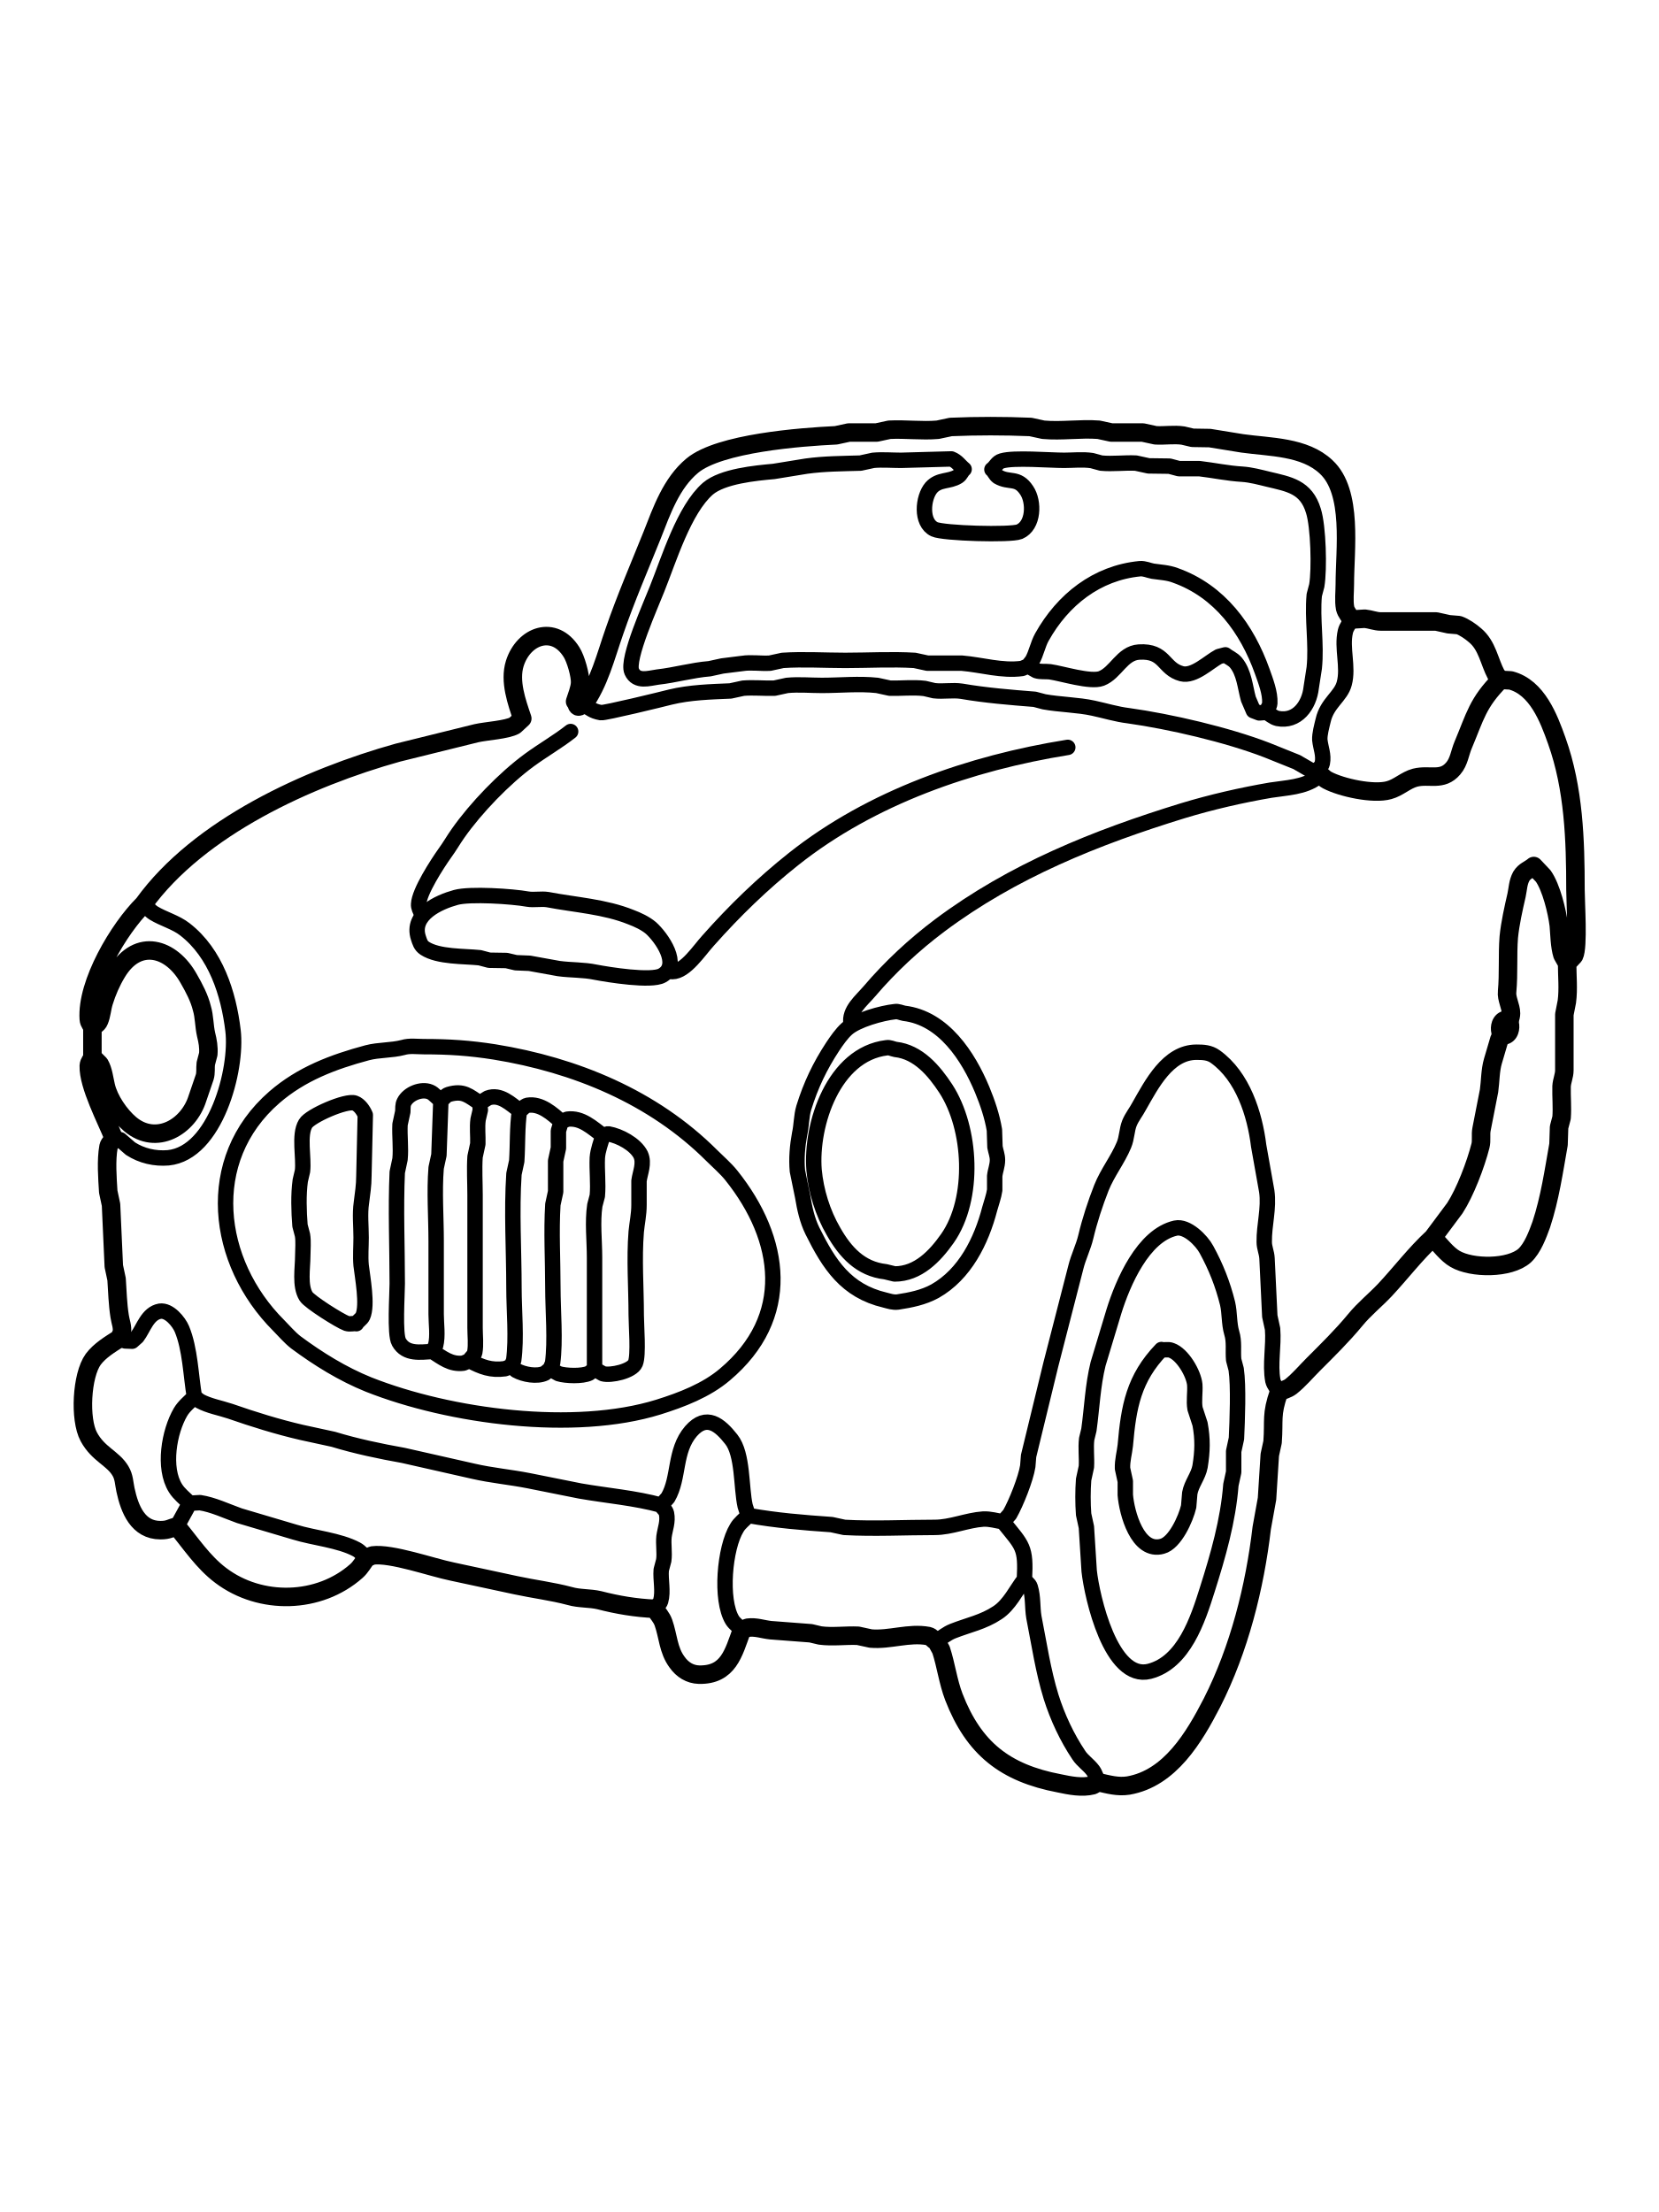
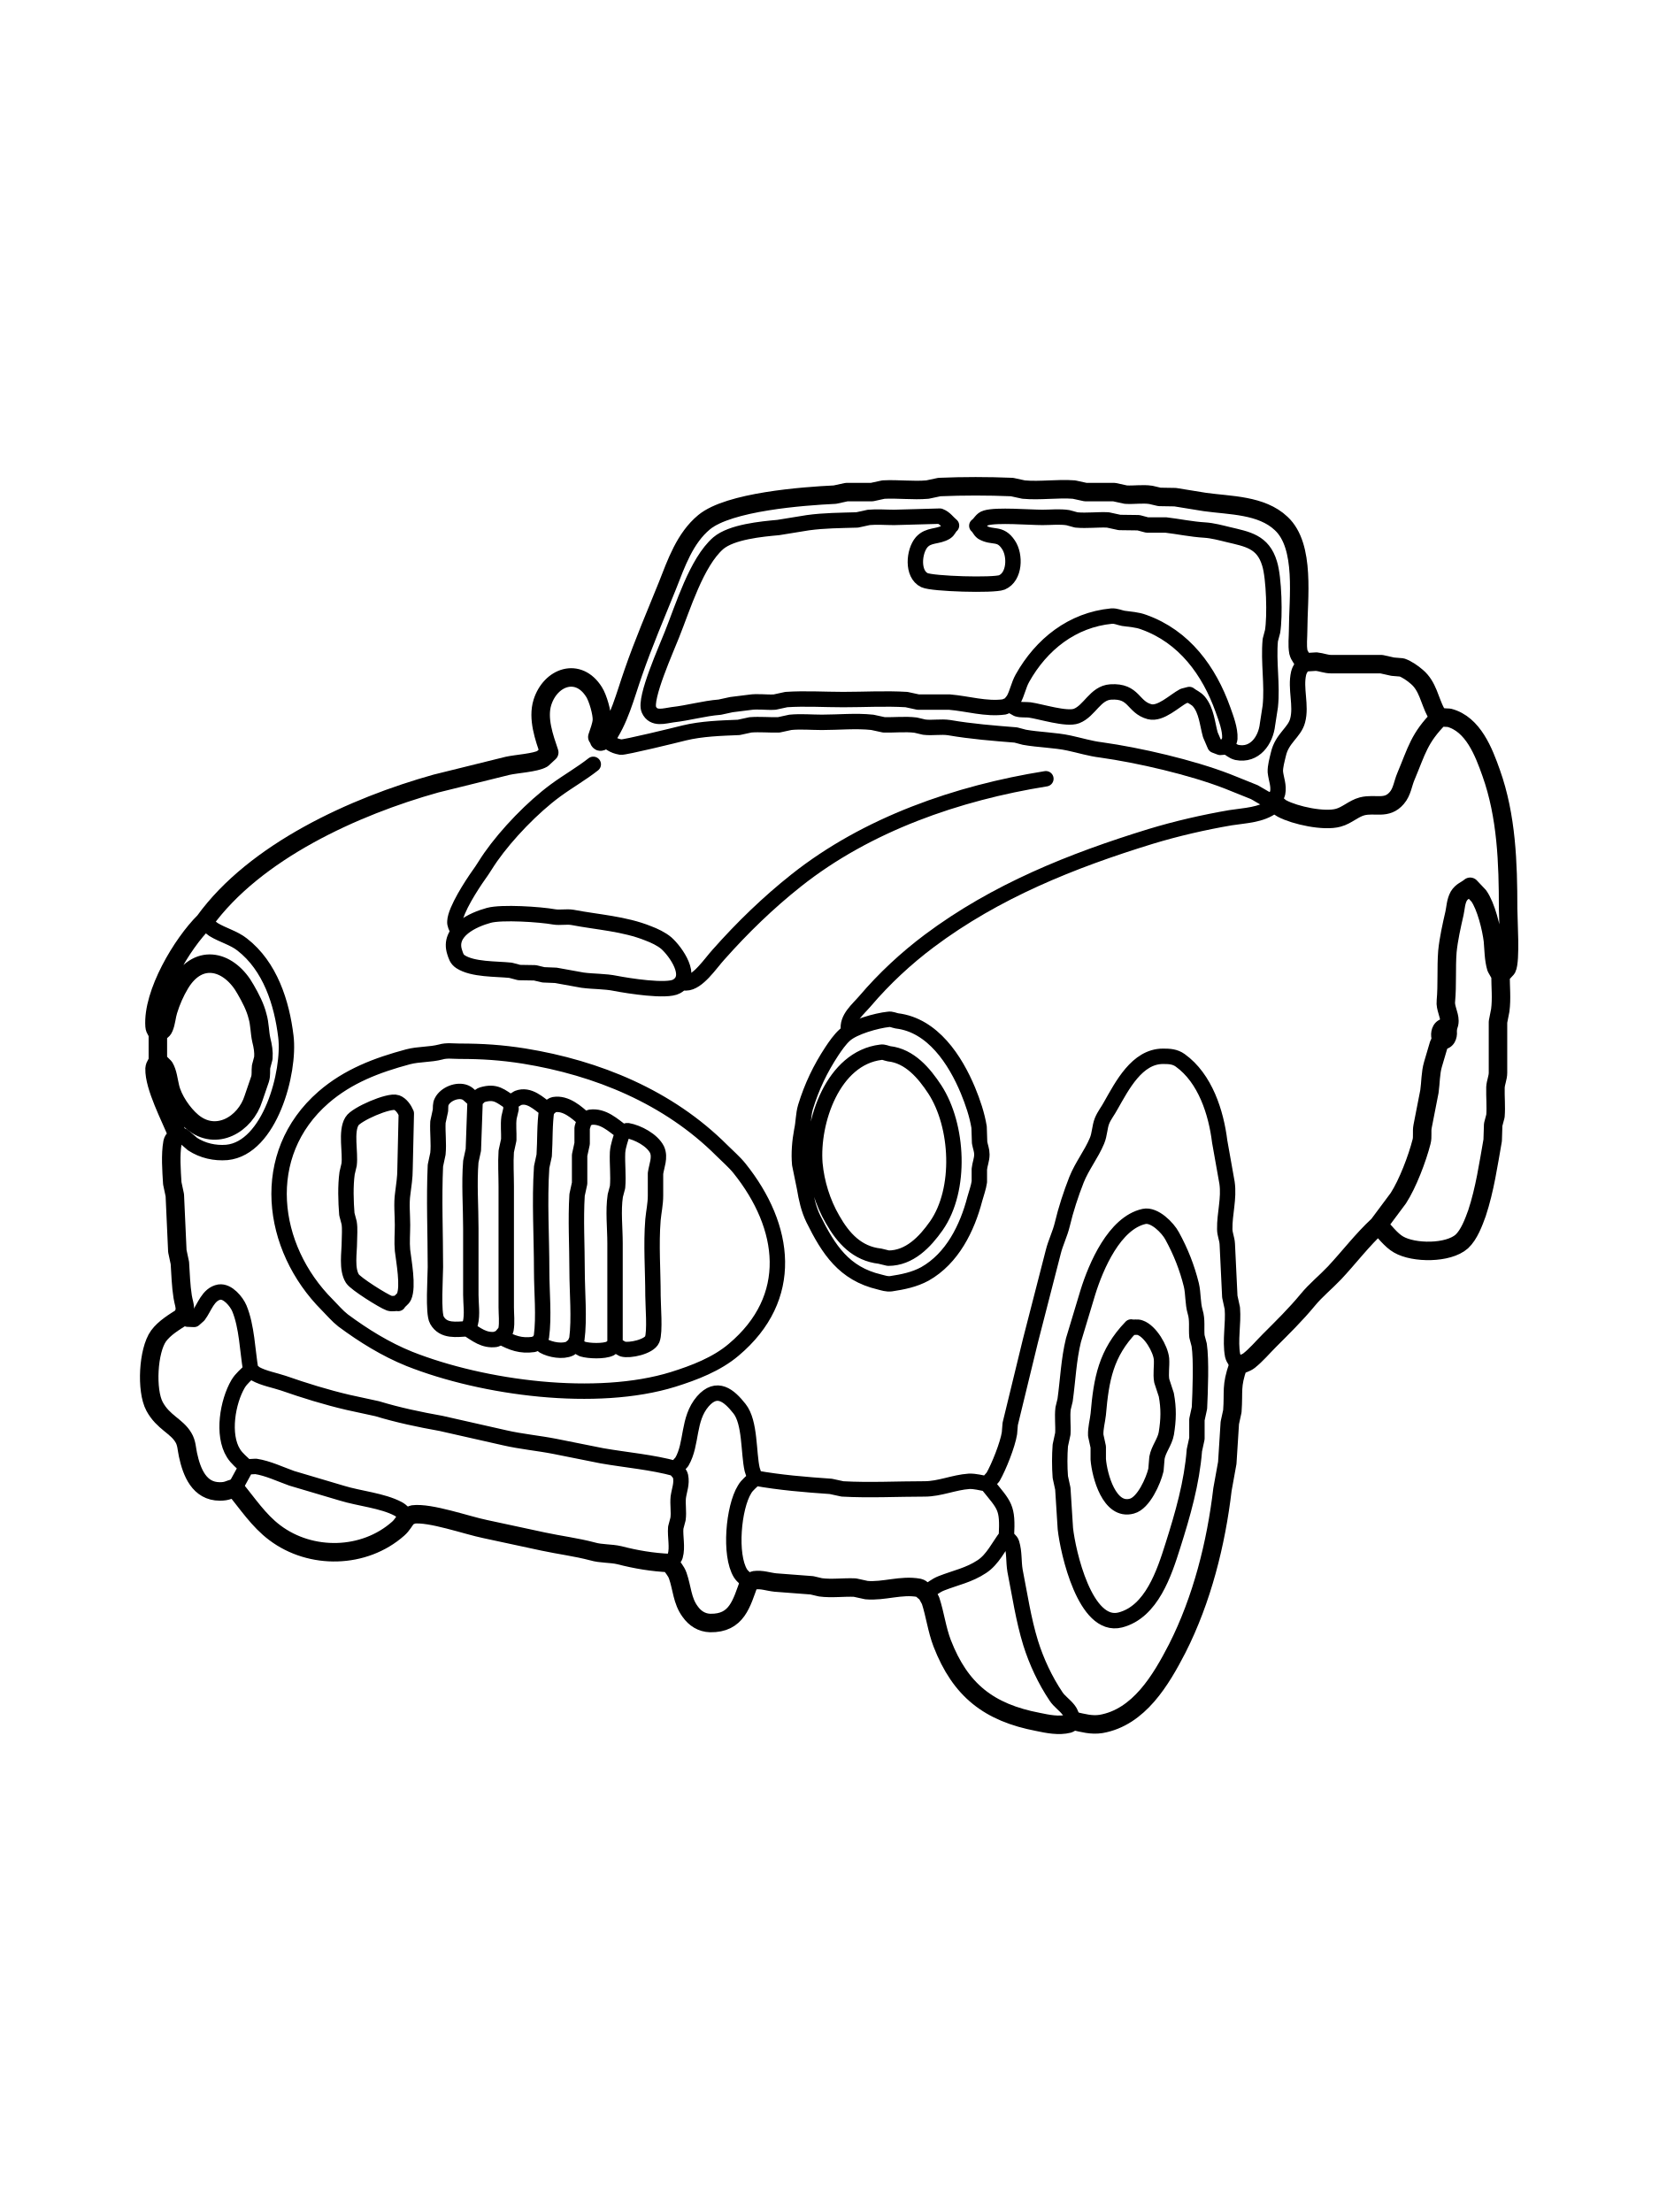
<svg xmlns="http://www.w3.org/2000/svg" version="1.1" viewBox="0 0 600 800" width="5.607in" height="7.476in" role="img" aria-label="The Convertible, a picture to color">
  <rect width="600" height="800" fill="#fff" />
-   <g transform="translate(-1.051 -0.35) scale(1.005)" fill="#fff" data-bw="white" stroke="#000" stroke-width="6.657" stroke-linecap="round" stroke-linejoin="round">
-     <path fill="none" stroke-width="5.547" d="M487.3 223.3 C486.7 224.8 485.6 225.9 485.2 227.6 C483.8 233.6 486.4 240.4 484.8 246.3 C483.6 251 478.6 253.3 477.2 259.6 C476.7 261.7 475.9 264.5 476 266.6 C476.3 269.5 477.5 272 476.9 275 C476.6 276.4 475.4 276.8 475 278 M371 240 L372.5 238.1 C374 235.4 374.5 232.3 376 229.6 C383.5 216.2 395.7 206.5 411.3 205 C413 204.9 414.3 205.6 415.9 205.9 C418.6 206.3 421.4 206.4 424 207.4 C440 213.1 449.8 226.6 455.3 242 C456.5 245.4 458.2 249.7 458 253.4 C457.9 254.8 456.9 255.5 456.7 256.7 M371 240 L374 241.7 C375.6 242.2 377.2 241.9 378.9 242.1 C383.2 242.7 393.5 246 397.4 244.5 C402.6 242.5 404.8 235.4 410.9 235 C420.4 234.4 419.5 241 426.3 242.8 C430.7 243.9 436.1 238.5 439.7 236.6 L442 236 C443.2 237 444.6 237.4 445.8 238.8 C448.8 242.4 449.1 247.6 450.3 251.9 L452.1 256.1 L454.2 256.9 L456.7 256.7 M371 240 L368.9 240.9 C361.6 241.9 354.4 239.6 347.2 239 L334.8 239 L330.2 238 C321.9 237.5 313.5 238 305.2 238 C297.8 238 290.1 237.5 282.7 238 L278.1 239 C274.8 239.2 271.4 238.6 268.2 239.1 L261 240 L256.4 241 C250.1 241.5 244 243.3 237.7 244 C234.6 244.4 230.2 246 228.4 242 C226.4 237.6 235.5 217.5 237.5 212.3 C241.8 201.6 247.2 183.7 255.8 176.2 C261.1 171.7 272.9 170.6 279.5 170 L291.2 168.1 C297.7 167.2 304.2 167.2 310.7 167 L315.3 166 C318.6 165.7 322 166 325.3 166 L343.4 165.5 C345.5 166.3 346.4 167.9 348 169.2 C347.1 169.9 346.9 171.1 345.8 171.8 C342.6 173.8 339 172.7 336.2 175.8 C333.1 179.4 332.3 188.4 337.3 190.8 C340.5 192.3 364.7 193 367.9 191.7 C373.1 189.5 373.3 180.9 370.5 176.8 C367.2 171.8 364.3 174.3 360.2 171.9 C359.1 171.1 358.9 170 358 169.3 C359.4 168.3 359.8 166.7 361.6 166.2 C365.9 164.9 378.8 166 384 166 C387.2 166 390.7 165.6 394 166.1 L397.3 167 C401.5 167.4 405.7 166.8 409.8 167 L414.4 168 L421.9 168.1 L425.3 169 L432.7 169 C437.8 169.6 442.9 170.7 448.1 171 C451.2 171.2 454.5 172.1 457.4 172.8 C464.9 174.6 471.1 175.5 473.7 184.2 C475.5 189.8 475.9 205.2 474.9 211.1 L474 214.5 C473.2 223.2 474.9 232 474 240.7 L472.9 247.8 C472.2 254.2 467.8 260.3 460.8 258.9 C459.1 258.5 458.1 257.3 456.7 256.7 M211 254 C213.5 255.1 213.9 256.2 217.3 256.8 C218.7 257 239.2 252 242.3 251.2 C249.3 249.5 256.8 249.3 263.9 249 L268.5 248 C272.2 247.7 276 248.1 279.7 248 L284.3 247 C288.4 246.6 292.7 247 296.8 247 C303.3 247 310.2 246.3 316.7 247 L321.3 248 C325.4 248.1 329.7 247.6 333.8 248.1 L337.2 248.9 C340.5 249.3 343.8 248.6 347.1 249.1 C355.8 250.6 364.6 251.3 373.4 252 L376.8 252.9 C382.3 253.9 389.1 254 394.5 255.2 C398.7 256.1 402.9 257.4 407.1 257.9 C422.1 260 442.8 264.8 457 270.3 L467.7 274.6 L472.7 277.5 L475 278 M52.7 325.7 C54 326.7 54.9 328 56.3 328.9 C59.9 331.1 64.3 332.2 67.6 334.8 C78.7 343.4 83.3 357.9 84.9 371.2 C86.6 385.2 78.6 415.3 61.6 417 C56.8 417.4 52 416.3 48 413.7 L44.3 410.5 L42 410 M159.7 396.3 C158.3 395.5 157.3 393.9 155.8 393.3 C152.7 392 148 393.9 146.5 396.9 C145.9 398 146.1 399.2 146 400.4 L145 405 C144.8 409.2 145.4 413.4 145 417.5 L144 422.2 C143.4 435.5 144 448.9 144 462.3 C144 466.2 143 480.6 144.6 483.3 C147.2 487.9 152.4 486.9 156.7 486.7 M159.7 396.3 C160.8 395.8 161.2 394.6 162.5 394.2 C167.9 392.6 169.8 394.8 173.7 397.3 M159.7 396.3 L159 416 L158 420.6 C157.3 429.3 158 438.3 158 447 L158 473.3 C158 476.8 158.7 481.1 157.8 484.6 L156.7 486.7 M173.7 397.3 L176.6 395.5 C181 393.8 184.9 397.7 188 400 M173.7 397.3 L173.9 399.8 L173.1 403.2 C172.7 406.1 173.1 409.1 173 412 L172 416.6 C171.7 421.2 172 425.9 172 430.4 L172 458.1 L172 478.2 C172 481.1 172.4 484.2 171.9 487 C171.6 488.4 170.4 488.9 170 490 M188 400 C189.1 399.7 189.5 398.4 190.9 398.1 C195.6 397.3 199.9 401.2 203 404 M188 400 C187.1 406.1 187.4 412.1 187 418.2 L186 422.8 C185.1 436.3 186 450.3 186 463.8 C186 472.1 187 481.8 185.9 489.9 L185 492 M203 404 L205.2 403.1 C210.3 402.4 214.2 406.2 218 409 M203 404 L202 407.3 L202 413.5 L201 418.1 L201 429.2 L200 433.8 C199.4 443.6 200 453.8 200 463.6 C200 472.1 201 482.7 199.9 490.9 L199 493 M218 409 C218.7 409.1 219.3 408.3 220 408.4 C224 409.1 229.7 412.1 231.6 415.9 C233 419 231.4 422.3 231 425.3 L231 434 C231 437.4 230.3 440.4 230 443.6 C229.2 453.5 230 463.7 230 473.6 C230 477.3 230.9 488 229.7 490.9 C228.5 493.8 220.8 495.5 218 494.7 L215 493 M218 409 C217.3 411.5 216.2 414.2 216 417 C215.8 421.5 216.4 426.2 216 430.7 L215.1 434.1 C214.2 440.1 215 446.8 215 452.9 L215 493 M44 482 L46.1 482.9 L48.6 483 L50.4 481.4 C52.7 478.4 54.1 473 58.6 472.2 C61.9 471.7 65.4 476 66.5 478.6 C69.5 485.8 69.7 495.3 71 503 M156.7 486.7 C160.2 488.9 163.2 491.5 167.8 490.9 L170 490 M170 490 C174.4 492.3 177.7 493.6 182.8 492.9 L185 492 M185 492 L186.8 493.5 C189.5 495 194.3 495.9 197.2 494.5 L199 493 M199 493 L202.1 494.7 C204.7 495.5 210.6 495.7 213.1 494.5 L215 493 M461.3 501.3 C460.7 499.9 459.5 498.9 459.1 497.2 C458 491.3 459.5 484.7 459 478.6 L458 474 L457 453.2 C456.9 451.1 456 449.4 456 447.3 C455.9 441.2 457.8 435.2 456.9 429 L454 412.7 C452.6 401.3 448.3 387.7 438.4 380.6 C436.3 379.1 434.1 379 431.6 379 C421.3 379 415.4 390.7 411 398.4 C409.9 400.5 408.4 402.3 407.5 404.5 C406.5 407 406.6 409.8 405.5 412.4 C403.3 417.7 399.6 422.3 397.4 427.8 C395.2 433.4 393.2 439.5 391.8 445.4 C390.9 449.2 389.1 452.7 388.2 456.4 L379.2 491.4 L371.2 524.3 L370.9 528 C370.2 532.5 366.7 541.3 364.4 545.3 L362 548 M71 503 L72.9 504.5 C76.2 506.3 80.3 507 83.9 508.2 C92.2 511.1 100.9 513.8 109.5 515.8 L121 518.3 C129.2 520.8 137.8 522.6 146.2 524.1 L171.4 529.8 C177.9 531.3 184.7 531.9 191.3 533.2 L209.8 536.9 C219.5 538.6 229.6 539.4 239 542 M71 503 C69.3 504.8 67.3 506.3 66 508.5 C61.9 515.5 59.6 528.6 64.2 535.9 C65.5 538 67.6 539.6 69.3 541.3 M69.3 541.3 L73 541.1 C77.7 541.8 82.7 544.2 87.2 545.8 L107.1 551.7 C113.9 553.8 123.1 554.6 129.3 557.9 C130.8 558.7 131.7 560 133 561 M69.3 541.3 L64.7 549.7 M239 542 L241.4 539.3 C245.6 532.1 243.6 522.5 249.7 515.4 C255.3 509 260.1 513.1 264.2 518.3 C268.5 523.7 267.7 535.7 269.2 542.3 L270.3 545.7 M239 542 C239.4 543.1 240.6 543.6 240.9 545 C241.5 548 240.4 550.4 240 553.3 C239.7 556.1 240.3 559.1 239.9 561.9 L239 565.3 C238.7 568.9 239.8 573 238.8 576.5 C238.4 577.8 237.2 578.2 236.7 579.3 M270.3 545.7 C280.3 547.5 290.2 548.3 300.3 549 L304.9 550 C315.6 550.6 326.6 550 337.4 550 C343.3 550 349 547.4 354.9 547 C357.4 546.9 359.6 547.6 362 548 M270.3 545.7 C269 547.2 267.2 548.4 266.2 550.2 C261.8 557.3 260.1 576.1 264.6 583.4 C265.5 584.8 267 585.7 268 587 M362 548 C369.1 556.8 370.3 557 369.7 568.7 M369.7 568.7 C370.2 569.8 371.4 570.2 371.8 571.5 C372.9 575.1 372.5 578.7 373.1 582.3 C375 591.9 376.4 601.6 379.3 611 C381.6 618.3 385 625.6 389.3 632 C390.6 634 392.8 635.4 394.3 637.4 C395.3 638.7 395.6 640.3 396.3 641.7 M369.7 568.7 C366.7 572.6 364.3 577.9 360 580.7 C354.9 584.1 349.6 585.1 344 587.3 C341.7 588.2 340 589.7 338 591 M165.1 323.3 C170.2 321.9 185.4 322.9 190.9 323.9 C193.3 324.3 195.8 323.7 198.2 324.1 C208.1 326 218.7 326.6 228.1 330.4 C230.5 331.3 233.3 332.6 235.3 334.3 C239 337.6 246.2 347.6 239.3 351.4 C235.4 353.6 220 351.1 215.3 350.2 C211 349.3 206.5 349.5 202.1 348.9 L191.6 347 L186.7 346.8 L183.3 346 L177.1 345.9 L173.7 345 C168 344.4 158.8 344.8 153.9 341.6 C152.4 340.6 152.1 339.3 151.6 337.8 C148.9 329.5 158.9 325 165.1 323.3 Z M323.1 364.4 C324.2 364.2 325.3 364.8 326.4 365 C340.6 366.7 349.5 380.5 354.5 392.5 C356.4 397.1 358.1 402.1 358.9 407 L359.1 413.1 C359.4 414.8 360 416.1 360 417.8 C360 419.9 359.2 421.6 359 423.6 L359 428.6 C358.7 430.8 357.8 433.2 357.2 435.4 C354.2 446.9 348.3 458.9 337.5 465 C333.3 467.3 328.7 468.2 324.1 468.9 C322.4 469.1 321.1 468.6 319.5 468.2 C305.5 464.9 299.4 455.4 293.4 443.3 C291.5 439.4 290.6 435.2 289.9 431 L288 421.7 C287.6 417.3 288 412.7 288.8 408.4 C289.5 405.3 289.4 402 290.3 399 C292.8 390.9 296.1 384 300.7 377 C302.1 374.9 303.9 372.3 305.8 370.6 C309.3 367.4 318.4 364.9 323.1 364.4 Z M146.1 377.3 C148.4 376.6 151.1 377 153.5 377 C162.6 377 170.1 377.5 179 378.9 C208 383.6 236.1 395.1 257.2 416.2 C259.5 418.5 262.2 420.8 264.2 423.3 C282.7 446.4 286.4 474.4 261.9 495 C255.2 500.7 246.3 504.1 238 506.7 C207.7 516.1 163 510.2 133.7 498.6 C124.3 494.8 115.6 489.4 107.5 483.4 C105.2 481.6 103.3 479.3 101.3 477.3 C78.6 454.6 73.8 417.8 99.8 395.2 C109.5 386.8 120.9 382.5 133.2 379.2 C137.4 378.1 141.9 378.4 146.1 377.3 Z M320.1 377.4 C321.2 377.2 322.2 377.8 323.3 378 C331.5 378.9 337.2 385.7 341.4 392.1 C350.7 406.4 352 431.7 342 446 C337.5 452.4 331.4 458.8 323 458.8 L319.7 458 C310.7 457 305.2 450.9 301 443.5 C297.1 436.8 294.7 429 294 421.4 C292.7 404.9 301.1 379.7 320.1 377.4 Z M129.3 476.7 C128.1 476.5 127.1 477 125.8 476.6 C123.3 475.7 112.5 468.9 111.2 466.9 C108.8 463.1 110 456.6 110 452.3 C110 449.9 110.3 447.2 109.9 444.8 L109 441.4 C108.6 436.4 108.4 430.2 109.1 425.2 L109.9 421.8 C110.5 417 108.5 408.8 111 404.7 C112.6 401.9 125.7 396.2 128.7 397.3 C130.4 397.9 131.8 399.9 132.5 401.6 L132 423.5 C132 427 131.5 429.9 131.1 433.2 C130.5 437.2 131 441.6 131 445.7 C131 449 130.7 452.4 131 455.7 C131.5 460 133.4 470 131.6 474 C131.1 475.1 129.8 475.7 129.3 476.7 Z M424.1 442.3 C428.2 441.4 433.5 446.8 435.2 450 C438.6 456.2 441.1 462.5 442.8 469.4 C443.6 472.8 443.3 476.6 444.3 480 C445.3 483.2 444.7 486.4 445 489.7 L445.9 493.1 C446.8 499.1 446.3 511.6 446 518 L445 522.6 L445 530.1 L444 534.7 C443 547.6 439.4 560.1 435.5 572.4 C432.1 583.2 427.1 598.6 414.7 601.8 C400.8 605.3 394 574.9 393 565.7 L392 549.9 L391 545.3 C390.7 541.3 390.7 536.8 391 532.8 L392 528.2 C392.2 524.9 391.7 521.5 392.1 518.2 L392.9 514.9 C394 507 394.3 498.9 396.2 491.2 L401.9 472.3 C405.1 462 412.4 444.9 424.1 442.3 Z M419 486 C420.2 486.3 421.4 485.8 422.6 486.3 C426.6 487.7 430.6 494.6 431 498.6 C431.2 501.5 430.6 504.5 431.1 507.3 L432.9 512.8 C433.9 518.2 433.8 522.6 432.9 528.1 C432.3 531.5 429.8 534.3 429.2 537.7 L428.8 542.5 C427.8 546.8 423.9 555.6 419.3 556.8 C410.4 559.3 406.5 544.7 406 538.3 L406 533.4 L405 528.8 C404.9 525.8 405.7 523.3 406 520.5 C407.2 506.6 409 496.4 419 486 Z" />
-     <path fill="none" stroke-width="5.547" d="M206.4 263.6 C201.7 267.3 196.4 270.3 191.5 273.9 C182.5 280.5 172.3 291.1 165.9 300.2 C164.2 302.6 162.8 305.1 161.1 307.4 C158.4 311.2 151.9 321.2 151.7 325.7 C151.6 326.9 152.2 327.9 152.7 329 M475.1 280.1 C470.4 283.7 464 283.8 458.3 284.7 C447.8 286.5 436.9 289 426.7 292.1 C395.5 301.7 365.5 313.7 339.2 333.4 C330 340.3 321.4 348.3 313.9 357.1 C311 360.5 306.5 364 307.3 368.7 M243 350 C247.7 350 252.7 342.3 255.9 338.8 C265.3 328.2 275.5 318.3 286.6 309.5 C314.7 287.2 350.4 274.9 385.3 269.3" />
+   <g transform="translate(25.709 35.237) scale(0.915)" fill="#fff" data-bw="white" stroke="#000" stroke-width="7.306" stroke-linecap="round" stroke-linejoin="round">
+     <path fill="none" stroke-width="6.088" d="M487.3 223.3 C486.7 224.8 485.6 225.9 485.2 227.6 C483.8 233.6 486.4 240.4 484.8 246.3 C483.6 251 478.6 253.3 477.2 259.6 C476.7 261.7 475.9 264.5 476 266.6 C476.3 269.5 477.5 272 476.9 275 C476.6 276.4 475.4 276.8 475 278 M371 240 L372.5 238.1 C374 235.4 374.5 232.3 376 229.6 C383.5 216.2 395.7 206.5 411.3 205 C413 204.9 414.3 205.6 415.9 205.9 C418.6 206.3 421.4 206.4 424 207.4 C440 213.1 449.8 226.6 455.3 242 C456.5 245.4 458.2 249.7 458 253.4 C457.9 254.8 456.9 255.5 456.7 256.7 M371 240 L374 241.7 C375.6 242.2 377.2 241.9 378.9 242.1 C383.2 242.7 393.5 246 397.4 244.5 C402.6 242.5 404.8 235.4 410.9 235 C420.4 234.4 419.5 241 426.3 242.8 C430.7 243.9 436.1 238.5 439.7 236.6 L442 236 C443.2 237 444.6 237.4 445.8 238.8 C448.8 242.4 449.1 247.6 450.3 251.9 L452.1 256.1 L454.2 256.9 L456.7 256.7 M371 240 L368.9 240.9 C361.6 241.9 354.4 239.6 347.2 239 L334.8 239 L330.2 238 C321.9 237.5 313.5 238 305.2 238 C297.8 238 290.1 237.5 282.7 238 L278.1 239 C274.8 239.2 271.4 238.6 268.2 239.1 L261 240 L256.4 241 C250.1 241.5 244 243.3 237.7 244 C234.6 244.4 230.2 246 228.4 242 C226.4 237.6 235.5 217.5 237.5 212.3 C241.8 201.6 247.2 183.7 255.8 176.2 C261.1 171.7 272.9 170.6 279.5 170 L291.2 168.1 C297.7 167.2 304.2 167.2 310.7 167 L315.3 166 C318.6 165.7 322 166 325.3 166 L343.4 165.5 C345.5 166.3 346.4 167.9 348 169.2 C347.1 169.9 346.9 171.1 345.8 171.8 C342.6 173.8 339 172.7 336.2 175.8 C333.1 179.4 332.3 188.4 337.3 190.8 C340.5 192.3 364.7 193 367.9 191.7 C373.1 189.5 373.3 180.9 370.5 176.8 C367.2 171.8 364.3 174.3 360.2 171.9 C359.1 171.1 358.9 170 358 169.3 C359.4 168.3 359.8 166.7 361.6 166.2 C365.9 164.9 378.8 166 384 166 C387.2 166 390.7 165.6 394 166.1 L397.3 167 C401.5 167.4 405.7 166.8 409.8 167 L414.4 168 L421.9 168.1 L425.3 169 L432.7 169 C437.8 169.6 442.9 170.7 448.1 171 C451.2 171.2 454.5 172.1 457.4 172.8 C464.9 174.6 471.1 175.5 473.7 184.2 C475.5 189.8 475.9 205.2 474.9 211.1 L474 214.5 C473.2 223.2 474.9 232 474 240.7 L472.9 247.8 C472.2 254.2 467.8 260.3 460.8 258.9 C459.1 258.5 458.1 257.3 456.7 256.7 M211 254 C213.5 255.1 213.9 256.2 217.3 256.8 C218.7 257 239.2 252 242.3 251.2 C249.3 249.5 256.8 249.3 263.9 249 L268.5 248 C272.2 247.7 276 248.1 279.7 248 L284.3 247 C288.4 246.6 292.7 247 296.8 247 C303.3 247 310.2 246.3 316.7 247 L321.3 248 C325.4 248.1 329.7 247.6 333.8 248.1 L337.2 248.9 C340.5 249.3 343.8 248.6 347.1 249.1 C355.8 250.6 364.6 251.3 373.4 252 L376.8 252.9 C382.3 253.9 389.1 254 394.5 255.2 C398.7 256.1 402.9 257.4 407.1 257.9 C422.1 260 442.8 264.8 457 270.3 L467.7 274.6 L472.7 277.5 L475 278 M52.7 325.7 C54 326.7 54.9 328 56.3 328.9 C59.9 331.1 64.3 332.2 67.6 334.8 C78.7 343.4 83.3 357.9 84.9 371.2 C86.6 385.2 78.6 415.3 61.6 417 C56.8 417.4 52 416.3 48 413.7 L44.3 410.5 L42 410 M159.7 396.3 C158.3 395.5 157.3 393.9 155.8 393.3 C152.7 392 148 393.9 146.5 396.9 C145.9 398 146.1 399.2 146 400.4 L145 405 C144.8 409.2 145.4 413.4 145 417.5 L144 422.2 C143.4 435.5 144 448.9 144 462.3 C144 466.2 143 480.6 144.6 483.3 C147.2 487.9 152.4 486.9 156.7 486.7 M159.7 396.3 C160.8 395.8 161.2 394.6 162.5 394.2 C167.9 392.6 169.8 394.8 173.7 397.3 M159.7 396.3 L159 416 L158 420.6 C157.3 429.3 158 438.3 158 447 L158 473.3 C158 476.8 158.7 481.1 157.8 484.6 L156.7 486.7 M173.7 397.3 L176.6 395.5 C181 393.8 184.9 397.7 188 400 M173.7 397.3 L173.9 399.8 L173.1 403.2 C172.7 406.1 173.1 409.1 173 412 L172 416.6 C171.7 421.2 172 425.9 172 430.4 L172 458.1 L172 478.2 C172 481.1 172.4 484.2 171.9 487 C171.6 488.4 170.4 488.9 170 490 M188 400 C189.1 399.7 189.5 398.4 190.9 398.1 C195.6 397.3 199.9 401.2 203 404 M188 400 C187.1 406.1 187.4 412.1 187 418.2 L186 422.8 C185.1 436.3 186 450.3 186 463.8 C186 472.1 187 481.8 185.9 489.9 L185 492 M203 404 L205.2 403.1 C210.3 402.4 214.2 406.2 218 409 M203 404 L202 407.3 L202 413.5 L201 418.1 L201 429.2 L200 433.8 C199.4 443.6 200 453.8 200 463.6 C200 472.1 201 482.7 199.9 490.9 L199 493 M218 409 C218.7 409.1 219.3 408.3 220 408.4 C224 409.1 229.7 412.1 231.6 415.9 C233 419 231.4 422.3 231 425.3 L231 434 C231 437.4 230.3 440.4 230 443.6 C229.2 453.5 230 463.7 230 473.6 C230 477.3 230.9 488 229.7 490.9 C228.5 493.8 220.8 495.5 218 494.7 L215 493 M218 409 C217.3 411.5 216.2 414.2 216 417 C215.8 421.5 216.4 426.2 216 430.7 L215.1 434.1 C214.2 440.1 215 446.8 215 452.9 L215 493 M44 482 L46.1 482.9 L48.6 483 L50.4 481.4 C52.7 478.4 54.1 473 58.6 472.2 C61.9 471.7 65.4 476 66.5 478.6 C69.5 485.8 69.7 495.3 71 503 M156.7 486.7 C160.2 488.9 163.2 491.5 167.8 490.9 L170 490 M170 490 C174.4 492.3 177.7 493.6 182.8 492.9 L185 492 M185 492 L186.8 493.5 C189.5 495 194.3 495.9 197.2 494.5 L199 493 M199 493 L202.1 494.7 C204.7 495.5 210.6 495.7 213.1 494.5 L215 493 M461.3 501.3 C460.7 499.9 459.5 498.9 459.1 497.2 C458 491.3 459.5 484.7 459 478.6 L458 474 L457 453.2 C456.9 451.1 456 449.4 456 447.3 C455.9 441.2 457.8 435.2 456.9 429 L454 412.7 C452.6 401.3 448.3 387.7 438.4 380.6 C436.3 379.1 434.1 379 431.6 379 C421.3 379 415.4 390.7 411 398.4 C409.9 400.5 408.4 402.3 407.5 404.5 C406.5 407 406.6 409.8 405.5 412.4 C403.3 417.7 399.6 422.3 397.4 427.8 C395.2 433.4 393.2 439.5 391.8 445.4 C390.9 449.2 389.1 452.7 388.2 456.4 L379.2 491.4 L371.2 524.3 L370.9 528 C370.2 532.5 366.7 541.3 364.4 545.3 L362 548 M71 503 L72.9 504.5 C76.2 506.3 80.3 507 83.9 508.2 C92.2 511.1 100.9 513.8 109.5 515.8 L121 518.3 C129.2 520.8 137.8 522.6 146.2 524.1 L171.4 529.8 C177.9 531.3 184.7 531.9 191.3 533.2 L209.8 536.9 C219.5 538.6 229.6 539.4 239 542 M71 503 C69.3 504.8 67.3 506.3 66 508.5 C61.9 515.5 59.6 528.6 64.2 535.9 C65.5 538 67.6 539.6 69.3 541.3 M69.3 541.3 L73 541.1 C77.7 541.8 82.7 544.2 87.2 545.8 L107.1 551.7 C113.9 553.8 123.1 554.6 129.3 557.9 C130.8 558.7 131.7 560 133 561 M69.3 541.3 L64.7 549.7 M239 542 L241.4 539.3 C245.6 532.1 243.6 522.5 249.7 515.4 C255.3 509 260.1 513.1 264.2 518.3 C268.5 523.7 267.7 535.7 269.2 542.3 L270.3 545.7 M239 542 C239.4 543.1 240.6 543.6 240.9 545 C241.5 548 240.4 550.4 240 553.3 C239.7 556.1 240.3 559.1 239.9 561.9 L239 565.3 C238.7 568.9 239.8 573 238.8 576.5 C238.4 577.8 237.2 578.2 236.7 579.3 M270.3 545.7 C280.3 547.5 290.2 548.3 300.3 549 L304.9 550 C315.6 550.6 326.6 550 337.4 550 C343.3 550 349 547.4 354.9 547 C357.4 546.9 359.6 547.6 362 548 M270.3 545.7 C269 547.2 267.2 548.4 266.2 550.2 C261.8 557.3 260.1 576.1 264.6 583.4 C265.5 584.8 267 585.7 268 587 M362 548 C369.1 556.8 370.3 557 369.7 568.7 M369.7 568.7 C370.2 569.8 371.4 570.2 371.8 571.5 C372.9 575.1 372.5 578.7 373.1 582.3 C375 591.9 376.4 601.6 379.3 611 C381.6 618.3 385 625.6 389.3 632 C390.6 634 392.8 635.4 394.3 637.4 C395.3 638.7 395.6 640.3 396.3 641.7 M369.7 568.7 C366.7 572.6 364.3 577.9 360 580.7 C354.9 584.1 349.6 585.1 344 587.3 C341.7 588.2 340 589.7 338 591 M165.1 323.3 C170.2 321.9 185.4 322.9 190.9 323.9 C193.3 324.3 195.8 323.7 198.2 324.1 C208.1 326 218.7 326.6 228.1 330.4 C230.5 331.3 233.3 332.6 235.3 334.3 C239 337.6 246.2 347.6 239.3 351.4 C235.4 353.6 220 351.1 215.3 350.2 C211 349.3 206.5 349.5 202.1 348.9 L191.6 347 L186.7 346.8 L183.3 346 L177.1 345.9 L173.7 345 C168 344.4 158.8 344.8 153.9 341.6 C152.4 340.6 152.1 339.3 151.6 337.8 C148.9 329.5 158.9 325 165.1 323.3 Z M323.1 364.4 C324.2 364.2 325.3 364.8 326.4 365 C340.6 366.7 349.5 380.5 354.5 392.5 C356.4 397.1 358.1 402.1 358.9 407 L359.1 413.1 C359.4 414.8 360 416.1 360 417.8 C360 419.9 359.2 421.6 359 423.6 L359 428.6 C358.7 430.8 357.8 433.2 357.2 435.4 C354.2 446.9 348.3 458.9 337.5 465 C333.3 467.3 328.7 468.2 324.1 468.9 C322.4 469.1 321.1 468.6 319.5 468.2 C305.5 464.9 299.4 455.4 293.4 443.3 C291.5 439.4 290.6 435.2 289.9 431 L288 421.7 C287.6 417.3 288 412.7 288.8 408.4 C289.5 405.3 289.4 402 290.3 399 C292.8 390.9 296.1 384 300.7 377 C302.1 374.9 303.9 372.3 305.8 370.6 C309.3 367.4 318.4 364.9 323.1 364.4 Z M146.1 377.3 C148.4 376.6 151.1 377 153.5 377 C162.6 377 170.1 377.5 179 378.9 C208 383.6 236.1 395.1 257.2 416.2 C259.5 418.5 262.2 420.8 264.2 423.3 C282.7 446.4 286.4 474.4 261.9 495 C255.2 500.7 246.3 504.1 238 506.7 C207.7 516.1 163 510.2 133.7 498.6 C124.3 494.8 115.6 489.4 107.5 483.4 C105.2 481.6 103.3 479.3 101.3 477.3 C78.6 454.6 73.8 417.8 99.8 395.2 C109.5 386.8 120.9 382.5 133.2 379.2 C137.4 378.1 141.9 378.4 146.1 377.3 Z M320.1 377.4 C321.2 377.2 322.2 377.8 323.3 378 C331.5 378.9 337.2 385.7 341.4 392.1 C350.7 406.4 352 431.7 342 446 C337.5 452.4 331.4 458.8 323 458.8 L319.7 458 C310.7 457 305.2 450.9 301 443.5 C297.1 436.8 294.7 429 294 421.4 C292.7 404.9 301.1 379.7 320.1 377.4 Z M129.3 476.7 C128.1 476.5 127.1 477 125.8 476.6 C123.3 475.7 112.5 468.9 111.2 466.9 C108.8 463.1 110 456.6 110 452.3 C110 449.9 110.3 447.2 109.9 444.8 L109 441.4 C108.6 436.4 108.4 430.2 109.1 425.2 L109.9 421.8 C110.5 417 108.5 408.8 111 404.7 C112.6 401.9 125.7 396.2 128.7 397.3 C130.4 397.9 131.8 399.9 132.5 401.6 L132 423.5 C132 427 131.5 429.9 131.1 433.2 C130.5 437.2 131 441.6 131 445.7 C131 449 130.7 452.4 131 455.7 C131.5 460 133.4 470 131.6 474 C131.1 475.1 129.8 475.7 129.3 476.7 Z M424.1 442.3 C428.2 441.4 433.5 446.8 435.2 450 C438.6 456.2 441.1 462.5 442.8 469.4 C443.6 472.8 443.3 476.6 444.3 480 C445.3 483.2 444.7 486.4 445 489.7 L445.9 493.1 C446.8 499.1 446.3 511.6 446 518 L445 522.6 L445 530.1 L444 534.7 C443 547.6 439.4 560.1 435.5 572.4 C432.1 583.2 427.1 598.6 414.7 601.8 C400.8 605.3 394 574.9 393 565.7 L392 549.9 L391 545.3 C390.7 541.3 390.7 536.8 391 532.8 L392 528.2 C392.2 524.9 391.7 521.5 392.1 518.2 L392.9 514.9 C394 507 394.3 498.9 396.2 491.2 L401.9 472.3 C405.1 462 412.4 444.9 424.1 442.3 Z M419 486 C420.2 486.3 421.4 485.8 422.6 486.3 C426.6 487.7 430.6 494.6 431 498.6 C431.2 501.5 430.6 504.5 431.1 507.3 L432.9 512.8 C433.9 518.2 433.8 522.6 432.9 528.1 C432.3 531.5 429.8 534.3 429.2 537.7 L428.8 542.5 C427.8 546.8 423.9 555.6 419.3 556.8 C410.4 559.3 406.5 544.7 406 538.3 L406 533.4 L405 528.8 C404.9 525.8 405.7 523.3 406 520.5 C407.2 506.6 409 496.4 419 486 Z" />
+     <path fill="none" stroke-width="6.088" d="M206.4 263.6 C201.7 267.3 196.4 270.3 191.5 273.9 C182.5 280.5 172.3 291.1 165.9 300.2 C164.2 302.6 162.8 305.1 161.1 307.4 C158.4 311.2 151.9 321.2 151.7 325.7 C151.6 326.9 152.2 327.9 152.7 329 M475.1 280.1 C470.4 283.7 464 283.8 458.3 284.7 C447.8 286.5 436.9 289 426.7 292.1 C395.5 301.7 365.5 313.7 339.2 333.4 C330 340.3 321.4 348.3 313.9 357.1 C311 360.5 306.5 364 307.3 368.7 M243 350 C247.7 350 252.7 342.3 255.9 338.8 C265.3 328.2 275.5 318.3 286.6 309.5 C314.7 287.2 350.4 274.9 385.3 269.3" />
    <path fill="none" d="M487.3 223.3 C486.7 221.9 485.5 220.9 485.1 219.2 C484.6 216.5 485 213.4 485 210.6 C485 198.2 488 177.4 478.3 168.4 C470.5 161 458 161.3 448.1 159.9 L436.4 158 L430.2 157.9 L426.8 157.1 C423.5 156.6 420.2 157.2 416.9 157 L412.3 156 L401 156 L396.4 155 C389.8 154.5 383.1 155.6 376.5 155 L371.9 154 C362.4 153.6 352.6 153.6 343.2 154 L338.5 155 C332.8 155.5 326.9 154.7 321.1 155 L316.5 156 L306.5 156 L301.9 157 C289.2 157.6 260 159.8 250.2 167.9 C242.6 174.2 239.2 184.1 235.7 193 C231.1 204.4 226.2 215.8 222.2 227.4 C219 236.5 216.7 246.2 211 254 M487.3 223.3 L492.2 223 C494.2 223.2 496 224 498 224 L517.9 224 L522.4 225 L526 225.3 C528 226 530.3 227.6 531.9 229 C536.3 232.7 536.9 238.3 539.5 243.2 L541 245 M541 245 L544.7 245.2 C554.2 247.7 558.4 258.8 561.3 267 C567.4 284.1 568 302.6 568 320.6 C568 325 569.1 341.2 567.5 344.3 L565 347 M541 245 C532.8 253.2 531.9 258.2 527.6 268.4 C526.4 271.2 526.1 274.5 524 276.9 C520 281.6 515.5 278.9 510.3 280.2 C506.9 281.1 504.3 283.8 500.9 284.7 C495.3 286.3 483.8 283.8 478.7 281.1 C477.2 280.3 476.3 279 475 278 M211 254 C210.4 253.8 209.7 254.8 209.1 254.6 C208.4 254.3 208.6 253.1 208 252.8 C208.6 250.9 209.7 248.2 209.8 246.2 C210 243.5 208.2 237.3 206.7 235 C200.5 225.1 189.5 229 186.3 239.1 C184.3 245.5 187 253 189 258.9 L186.3 261.4 C183.5 263 176 263.4 172.5 264.2 L144.2 271.2 C112 280.2 72.7 298 52.7 325.7 M52.7 325.7 C43.8 334.5 32.1 354.2 33 367.1 C33.1 368.6 34.1 369.2 34.3 370.3 M565 347 C565 351.5 565.5 356.3 564.9 360.8 L564 365.4 L564 385.5 C564 387.5 563.1 389.3 563 391.3 C562.9 395 563.3 398.9 563 402.6 L562.1 406 L561.9 412.2 C560.2 421.8 558.8 431.6 555.7 441 C554.4 444.6 552.6 449.5 549.7 452.2 C544.3 457 530.7 456.9 524.7 453.4 C521.7 451.7 519.1 448.1 516.7 445.7 M565 347 L563.3 344 C562.3 340.7 562.3 336.7 562 333.3 C561.4 328.4 559.3 319.7 556.4 315.6 L553 312 C551.5 313.3 549.7 313.7 548.5 315.7 C547.3 317.9 547.3 320.2 546.8 322.5 C545.7 327.3 544.5 332.6 544 337.6 C543.5 344.1 544 350.7 543.4 357.2 C543.1 359.7 544.8 362.5 544.8 365 C544.8 368.1 541.7 371.6 540.6 374.4 L538.3 382.2 C537.3 385.6 537.4 389.4 536.9 392.9 L534.2 406.7 C533.8 408.7 534.3 410.8 533.8 412.7 C532.1 419.4 528.3 429.4 524.6 435.1 L516.7 445.7 M34.3 370.3 C34.9 369.3 36.2 369 36.7 367.7 C37.6 365.6 37.7 363.1 38.4 360.9 C39.5 357.3 41.1 353.6 43.1 350.3 C50.7 337.7 62.8 341.4 69 352.6 C70.9 355.9 72.8 359.5 73.7 363.2 C74.6 366.2 74.5 369.5 75.2 372.6 C75.8 375 76.2 377.2 76 379.7 L75.1 383.1 C74.9 384.7 75.2 386.4 74.7 388 L72.1 395.6 C68.9 405.9 57.3 412.8 47.9 404.9 C44.1 401.7 40.2 396 39.1 391.1 C38.5 388.6 38.2 385.5 36.9 383.3 L34.3 380.7 M34.3 370.3 L34.3 380.7 M34.3 380.7 C34.1 381.8 33.1 382.4 33 383.9 C32.8 391 39.3 403.2 42 410 M42 410 C41.6 411.1 40.4 411.6 40.1 413 C39.2 417.9 39.7 424.3 40 429.2 L41 433.9 L42 456 L43 460.7 C43.3 465.1 43.4 469.6 44.1 474 C44.4 476.1 45.2 477.7 44.9 479.9 L44 482 M516.7 445.7 C510.4 451.5 505.2 458.4 499.4 464.6 C496 468.2 492 471.4 488.8 475.3 C484.1 481 478.8 486.2 473.6 491.4 C471 494 468.5 497 465.6 499.3 C464.3 500.3 462.7 500.6 461.3 501.3 M44 482 C40.7 484.1 37 486.3 34.6 489.5 C30.4 495.3 29.6 511.1 33 517.4 C36.4 523.7 41.7 525.1 44.4 529.7 C45.7 531.8 45.7 534.2 46.2 536.5 C47.7 543.5 50.7 551 58.8 551 C61.9 551 62.3 550.2 64.7 549.7 M461.3 501.3 C458.4 509.6 459.6 511.2 459 519.3 L458 523.9 L457 539.7 L455.1 550.2 C452.6 571.5 447 593.8 437.2 613.1 C430.8 625.5 422.1 640.3 407.1 642.9 C403.3 643.5 399.9 642.5 396.3 641.7 M64.7 549.7 C69.7 555.7 74.1 562.5 80.5 567.3 C94.8 578.1 115.9 577.6 129.3 565.7 C130.9 564.3 131.7 562.6 133 561 M133 561 L135.1 560.1 C141.9 559.2 156.4 564.4 163.8 565.9 L186.6 570.8 C193.1 572.2 199.7 573 206.1 574.7 C209.5 575.7 213.3 575.4 216.7 576.2 C223.3 577.9 229.8 579 236.7 579.3 M236.7 579.3 C237.8 581.1 239.1 582.3 239.8 584.3 C241.5 589.1 241.5 594.2 244.7 598.5 C246.6 601.2 249.3 602.9 252.6 603 C263.2 603.2 265 595.2 268 587 M268 587 L270.1 586.1 C273.1 585.7 275.5 586.7 278.4 587 L292.8 588.1 L296.2 588.9 C300.7 589.5 305.3 588.8 309.8 589 L314.4 590 C321.3 590.6 328.1 587.8 335.1 589.1 C336.4 589.4 336.9 590.6 338 591 M338 591 L339.7 594.1 C341.5 599.6 342.2 605.5 344.3 611 C351.5 629.6 362.8 638.4 382.2 642.1 C386 642.9 390.4 643.8 394.3 642.8 L396.3 641.7" />
    <path fill="#000" stroke="none" d="M542.2 364.1 C535.2 365.7 536.6 377.6 543.2 376.2 C550.1 374.6 548.8 362.7 542.2 364.1 Z" />
  </g>
</svg>
